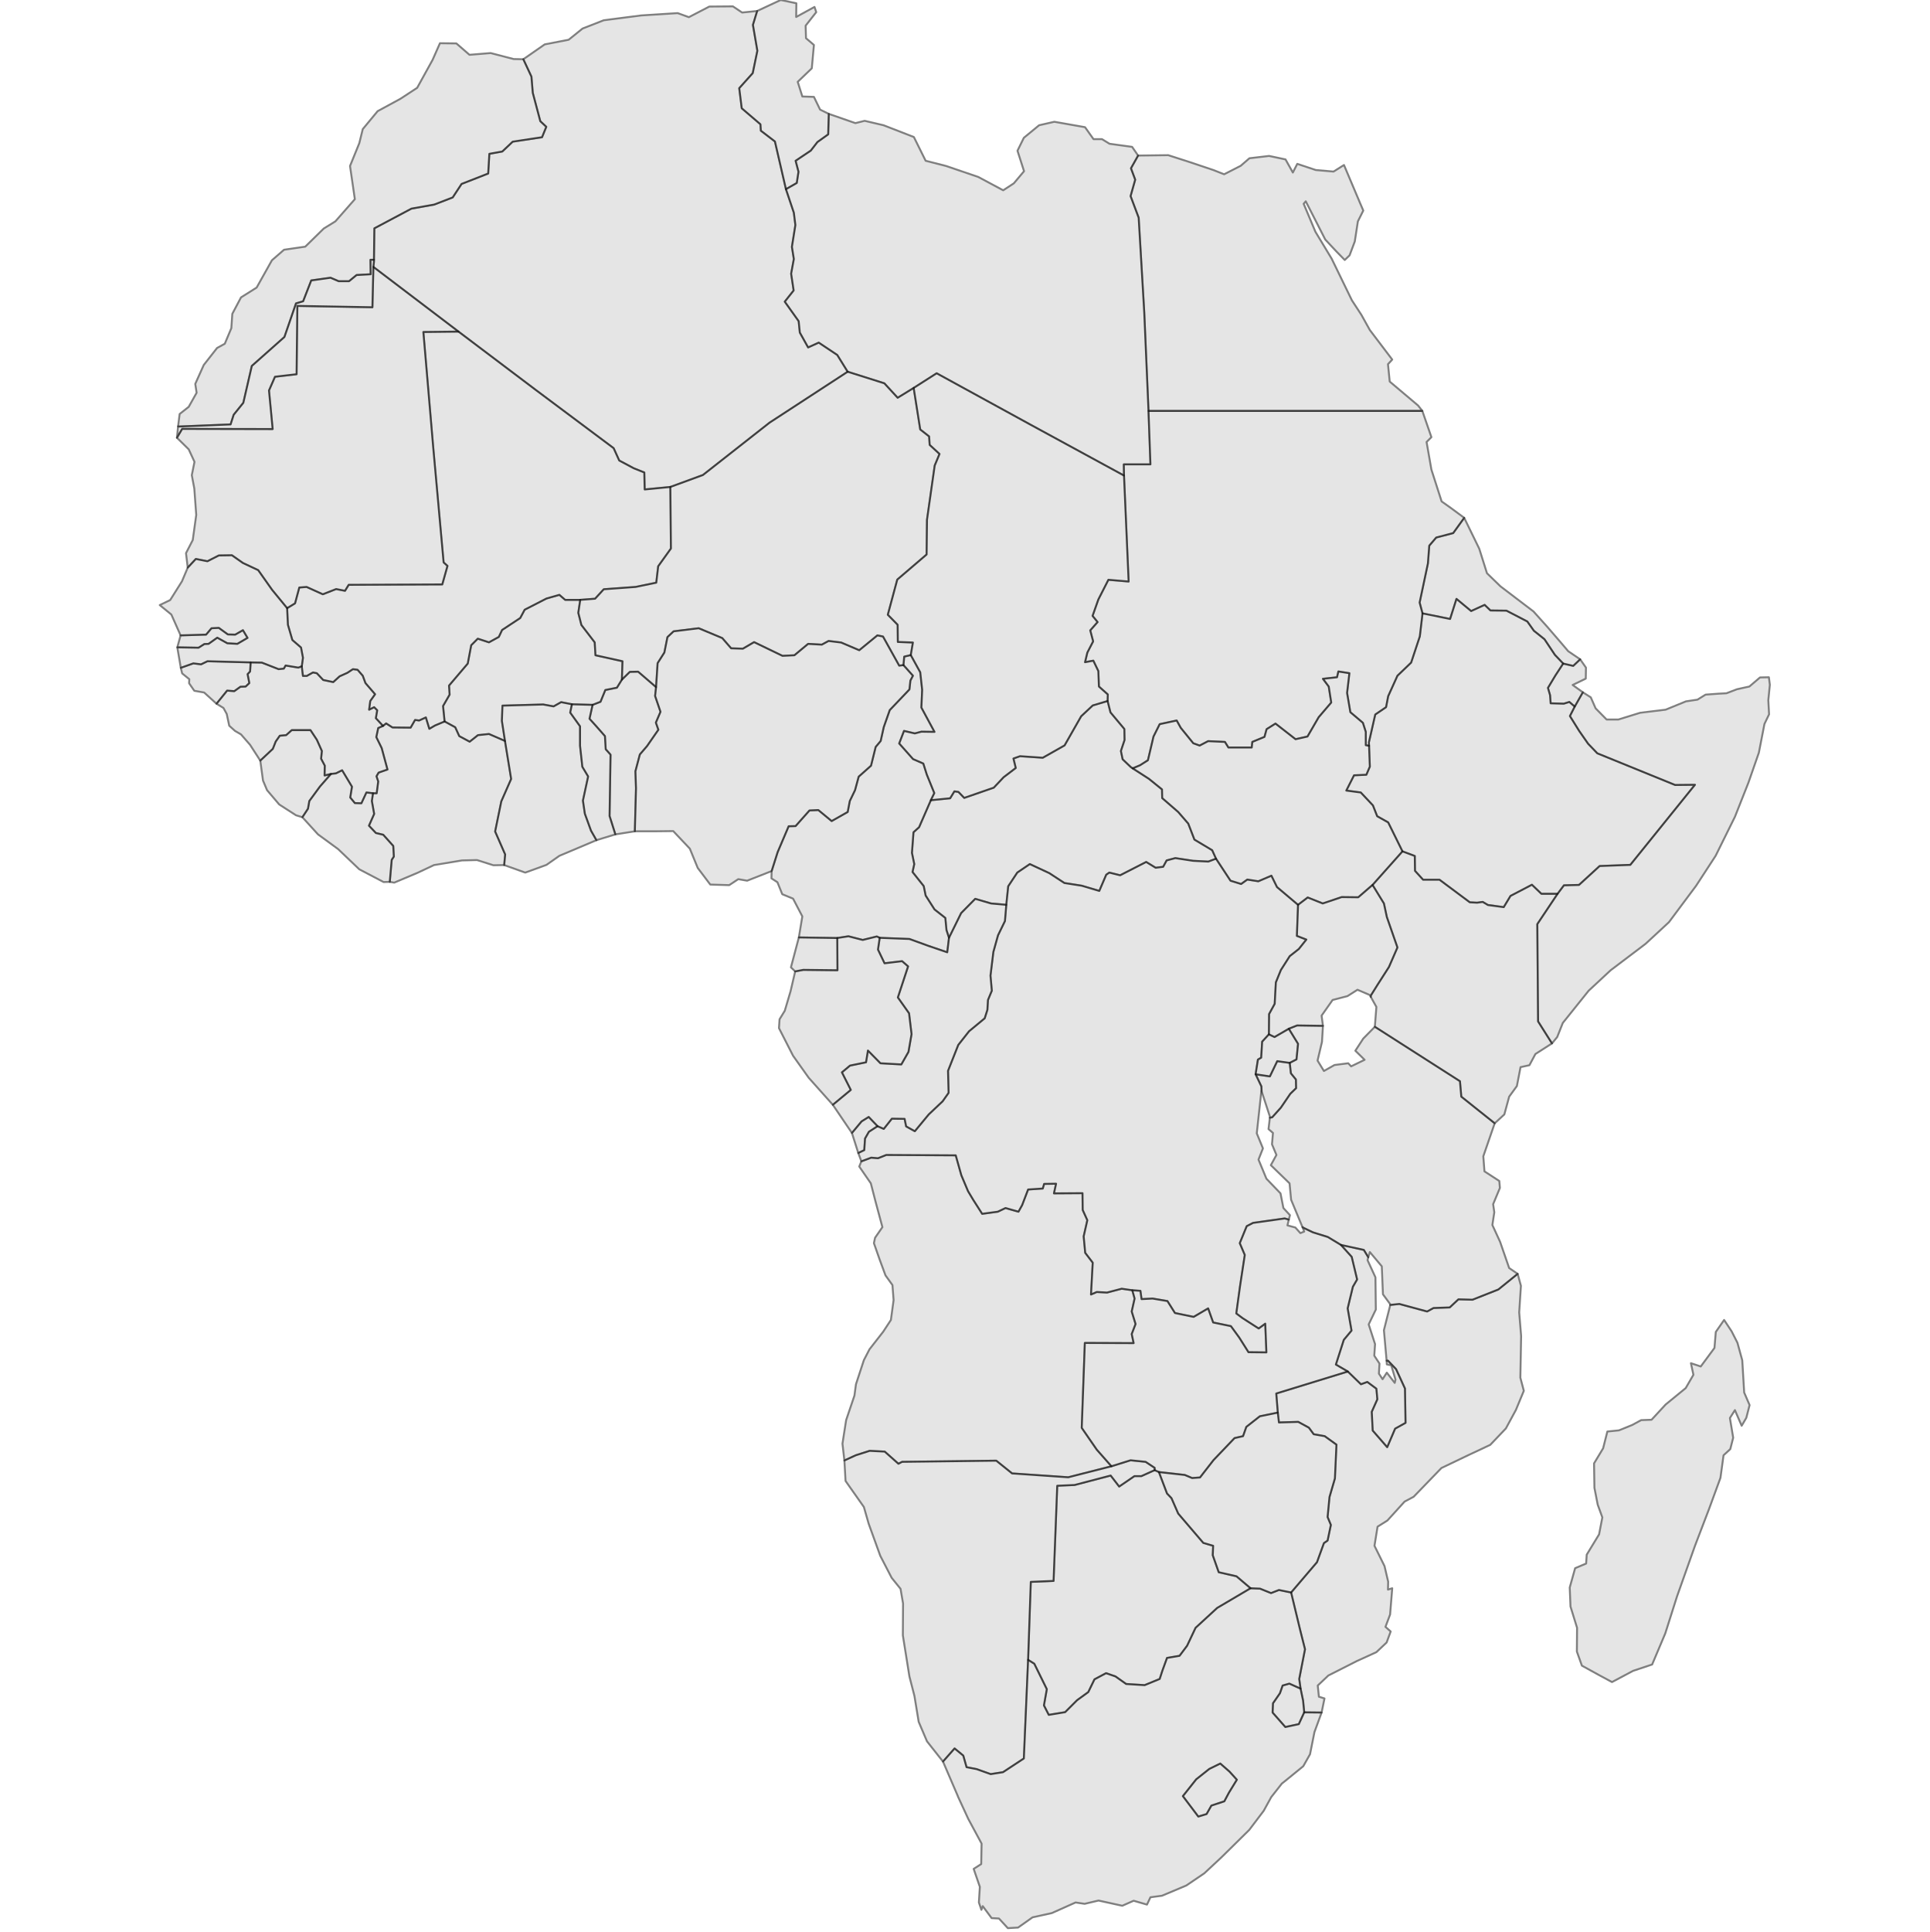
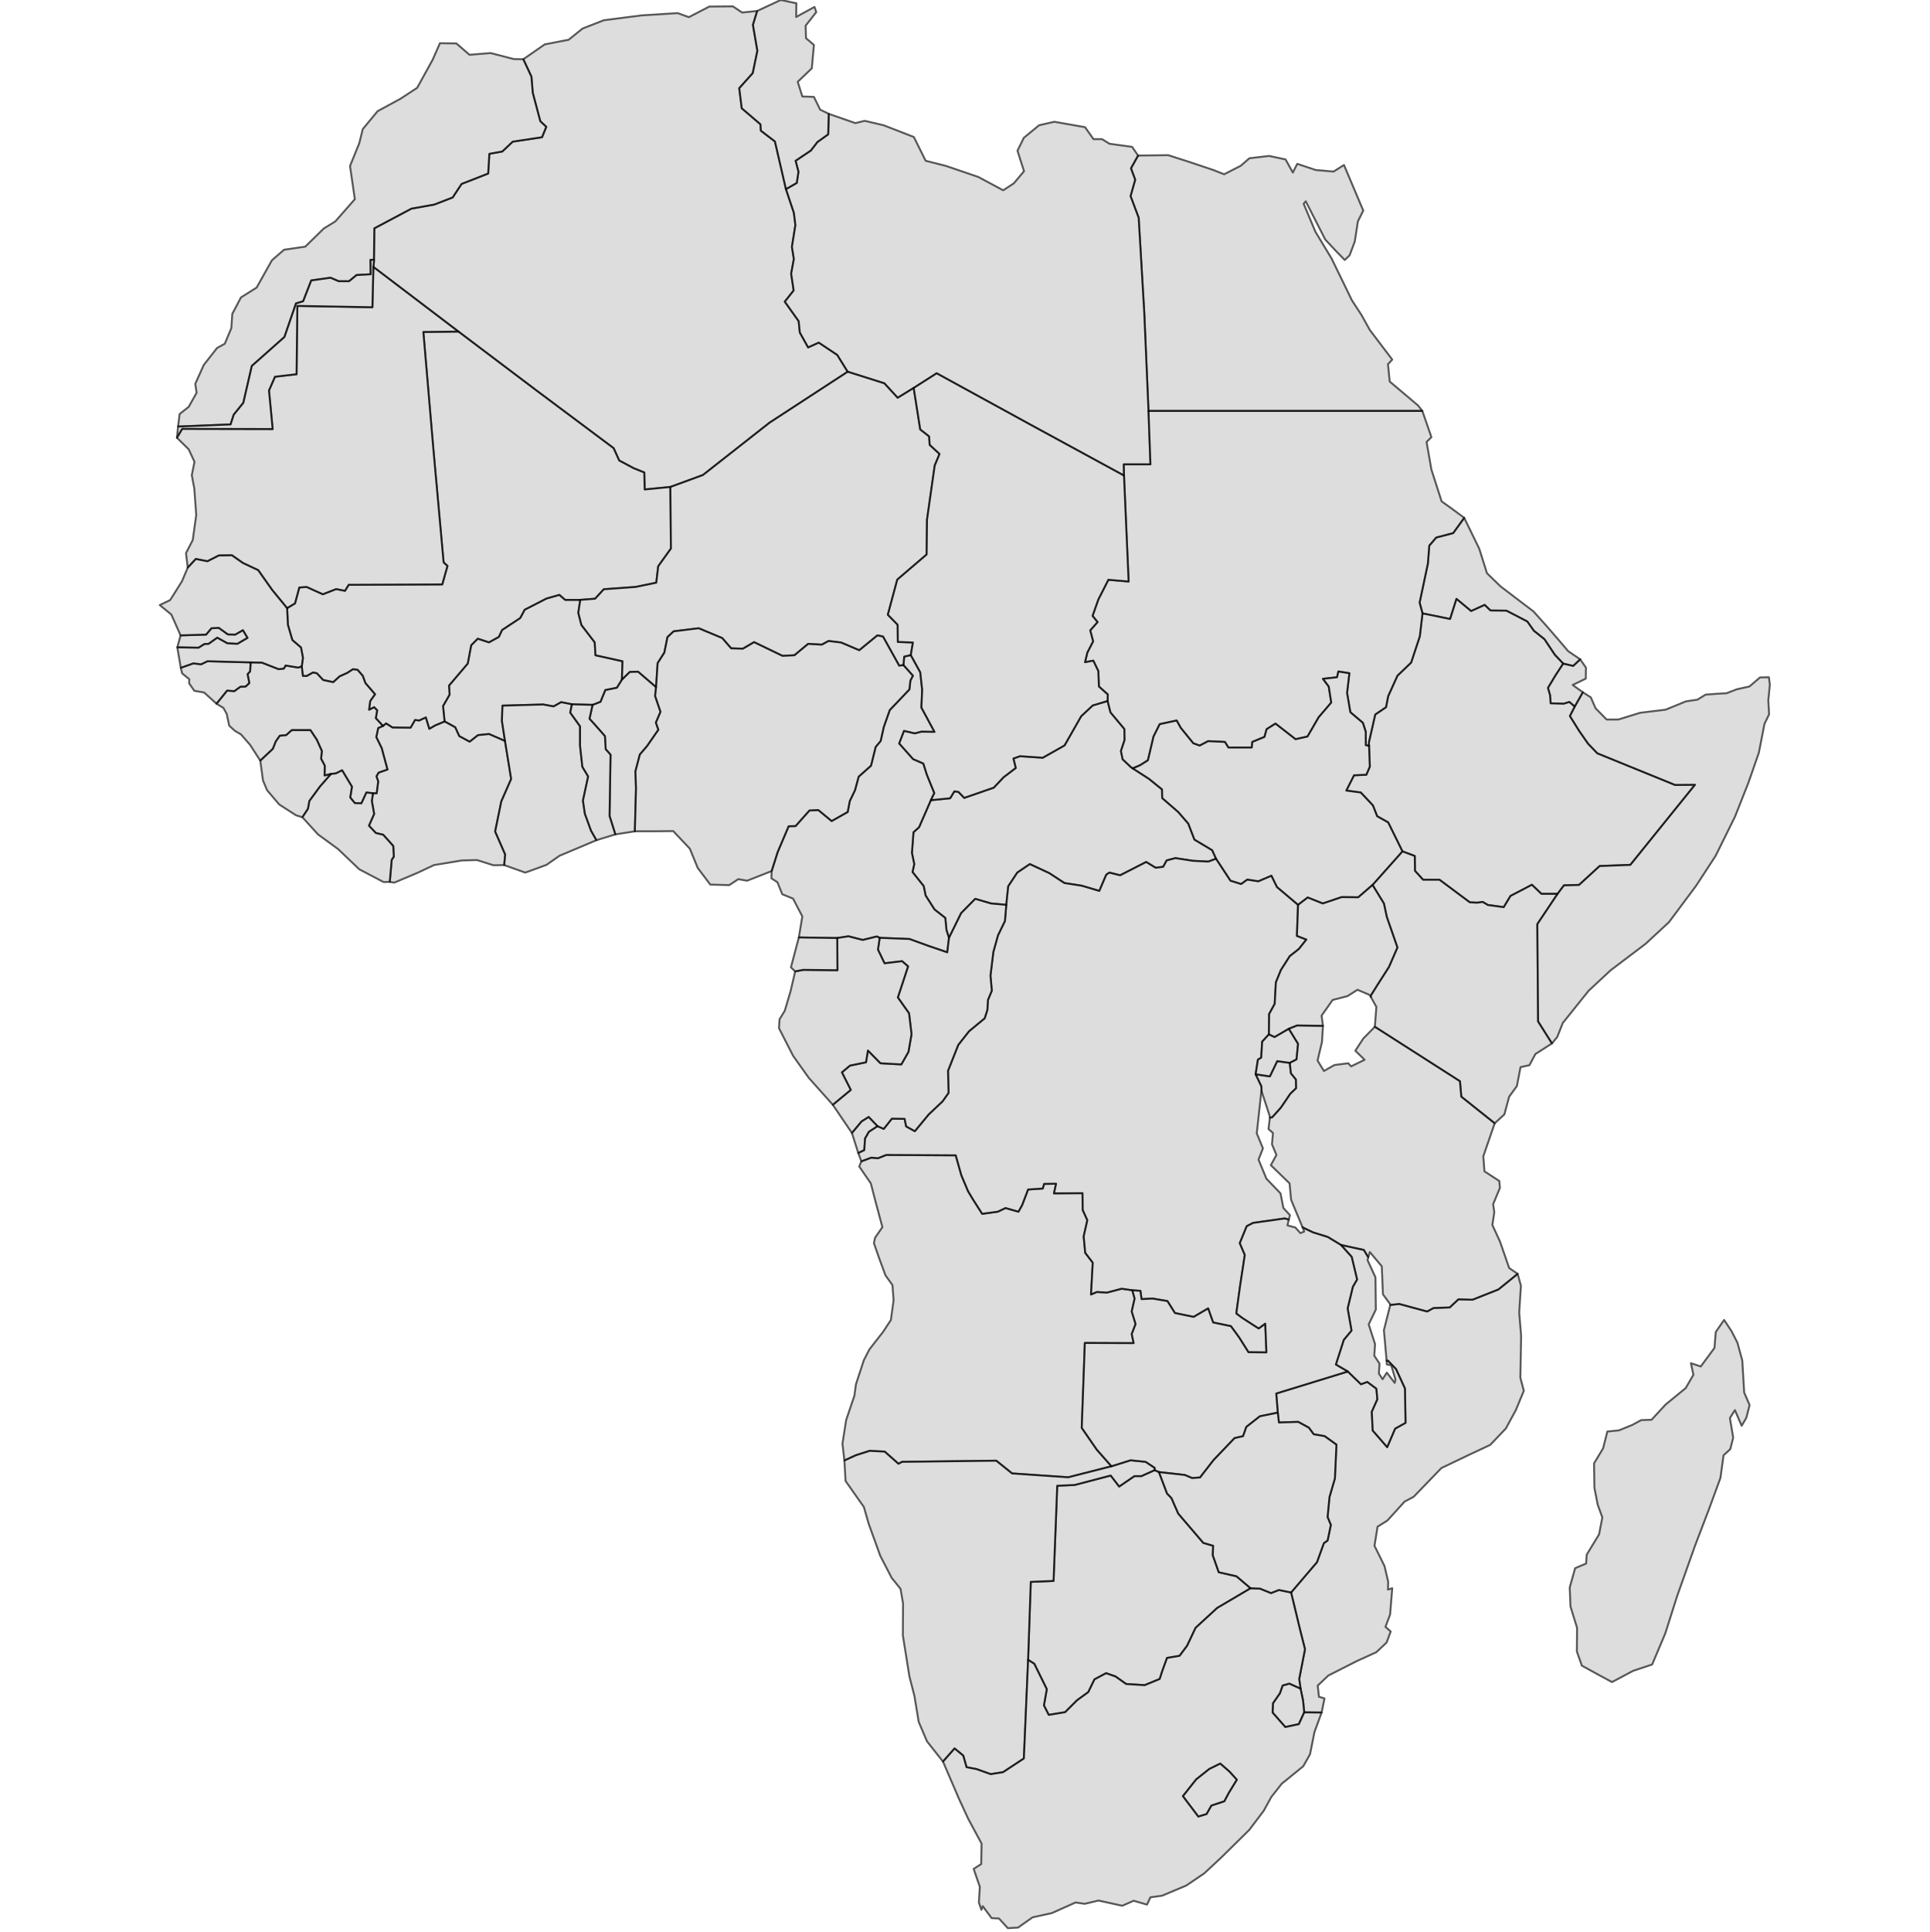
<svg xmlns="http://www.w3.org/2000/svg" enable_background="new 0 0 1000 1001" height="1001px" pretty_print="False" style="stroke-linejoin: round; stroke:#000; fill: none;" version="1.1" viewBox="0 0 1000 1001" width="1000px" id="africa-map-svg">
  <defs id="defs4">
    <style type="text/css" id="style6">
      path {
        fill-rule: evenodd;
        stroke: #000;
        fill: #ccc;
-         opacity: 0.5;
+         opacity: 0.66;
      }

      path:hover,
      path.active {
        opacity: 1;
      }

      .svg-text-country,
      .svg-text-value {
        font-family: sans-serif;
-         font-size: 30px;
-         stroke: none;
-         fill: #666;
+         font-size: 32px;
+         stroke: #333;
+         fill: #333;
      }

      .svg-text-value {
        font-weight: bold;
-         font-size: 26px;
+         font-size: 30px;
+         stroke: #000;
        fill: #000;
      }
    </style>
  </defs>
  <path id="AO" data-name="Angola" data-id="AO" d="m 495.3,598.6 -36,-0.2 -4.3,1.7 -3.5,-0.3 -5.1,1.9 -1.1,2.7 6,8.7 2.4,9.3 3.6,13.4 -3.8,5.5 -0.6,2.8 2.9,8.3 3.1,8.4 3.6,5 0.6,7.8 -1.4,10.3 -4,6.1 -7.1,9.1 -2.9,5.6 -4.1,12.5 -0.8,5.9 -4.3,12.7 -1.9,12.2 1,8.7 5.9,-2.7 7.2,-2.3 7.8,0.4 7.1,6.3 1.9,-1 48.8,-0.6 8.2,6.6 29.1,2 22.4,-5.7 -7.6,-8.6 -7.8,-11.3 1.6,-44 25.3,0.1 -1,-4.7 2,-5.2 -2,-6.5 1.5,-6.7 -1.2,-4.3 -5.5,-0.8 -7.6,2 -5.3,-0.3 -3,1.3 0.9,-16.5 -3.9,-5.1 -0.8,-8.5 1.9,-8.4 -2.4,-5.3 -0.1,-8.7 -14.8,0.1 1.1,-5 -6.2,0.1 -0.7,2.4 -7.6,0.5 -3.1,8.1 -1.9,3.4 -6.7,-1.9 -4,1.9 -8.1,1.1 -4.6,-7.2 -2.7,-4.5 -3.5,-8.3 -2.9,-10.3 z m -47.4,-2.7 0.4,-6 2,-3.5 4.5,-2.9 -4.6,-4.8 -3.7,2.3 -5,6 3.3,10.4 3.1,-1.5 z" style="" />
  <path id="BI" data-name="Burundi" data-id="BI" d="m 669,556.1 -0.6,-5.4 0,0 -6.5,-0.9 -3.8,7.9 -7.4,-1.1 3,6.3 0.1,2.4 4.3,13.2 0,0.6 1.2,-0.2 4.5,-5 4.9,-7.2 3,-2.9 -0.1,-4.5 -2.6,-3.2 z" style="" />
  <path id="BJ" data-name="Benin" data-id="BJ" d="m 340,356 -9.3,-8 -4.3,0.1 -4.1,4 -2.6,4.2 -6,1.2 -2.5,6.1 -4.1,1.6 -1.6,7.2 3.7,4.1 4.3,4.9 0.4,6.8 2.5,2.8 -0.5,31.8 3,9.5 10.1,-1.6 0.6,-22.3 -0.3,-8.8 2.3,-8.7 3.7,-4.3 5.9,-8.5 -1.3,-3.7 2.4,-5.6 -2.8,-8.2 0.5,-4.6 z" style="" />
  <path id="BF" data-name="Burkina Faso" data-id="BF" d="m 300.7,310.8 -7.8,0 -3,-2.6 -6.7,1.9 -11.3,5.8 -2.3,4.3 -9.4,6.2 -1.7,3.6 -5.1,2.8 -5.8,-1.9 -3.4,3.4 -1.8,9.5 -9.7,11.4 0.3,4.7 -3.4,5.9 0.8,8 5.5,3 2.1,4.6 5.4,2.9 4.3,-3.4 5.7,-0.6 8.3,3.6 -1.6,-10.4 0.3,-7.9 21.1,-0.6 5.4,1 3.9,-2.2 5.6,1.1 10.7,0.3 4.1,-1.6 2.5,-6.1 6,-1.2 2.6,-4.2 0.3,-9.5 -14,-3.1 -0.4,-6.7 -6.9,-9 -1.6,-6.3 1,-6.7 z" style="" />
  <path id="BW" data-name="Botswana" data-id="BW" d="m 600.6,762.7 -2.2,-1 -6.9,3.1 -3.6,0 -7.9,5.4 -4.4,-5.7 -18.7,4.9 -9,0.4 -1.9,49.3 -11.8,0.5 -1.4,40.4 3.2,2 6.5,13.2 -1.5,8.4 2.5,4.9 8.5,-1.4 6.2,-6.2 5.8,-4.2 3.2,-6.6 6,-3.2 4.9,1.7 5.5,3.9 9.6,0.6 7.8,-3.2 1.4,-4.3 2.4,-6.6 6.5,-1.1 3.9,-5.2 4.4,-9.3 11.2,-10.3 17.3,-10.2 -7.3,-6.2 -9.2,-2.1 -3.1,-8.8 0.2,-4.9 -5.1,-1.5 -13,-15.2 -3.5,-8 -2.3,-2.4 -4.2,-11.1 z" style="" />
  <path id="CF" data-name="Central African Rep." data-id="CF" d="m 587,398.1 -1,-0.7 -4.2,-4 -0.9,-4.3 1.9,-5.7 -0.1,-5.7 -7.2,-8.6 -1.5,-5.9 -7.7,2.3 -6,5.6 -8.6,15.1 -11.3,6.4 -11.8,-0.8 -3.4,1.2 1.2,4.9 -6.3,4.8 -5.1,5.4 -15.3,5.3 -3,-3.1 -2.1,-0.3 -2.2,3.6 -10,1 -6.1,14 -2.9,2.6 -0.8,10.7 1.2,5.8 -0.9,4.1 5.8,7.3 1,4.9 4.6,7.2 5.6,4.4 0.6,6.3 1.3,4 6.3,-12.8 7.3,-7.4 8.2,2.4 7.9,0.7 1,-9.6 4.7,-7.1 6.5,-4.4 10.1,4.7 7.8,5.1 9,1.4 9.1,2.7 3.6,-8.4 1.6,-1.1 5.6,1.4 13.5,-6.9 4.9,3 3.9,-0.5 1.8,-3.3 4.5,-1.2 9.2,1.4 7.9,0.4 4,-1.5 -2,-4.4 -9.2,-5.5 -3.2,-8.3 -5.2,-6 -8.3,-7.2 -0.1,-4.5 -6.8,-5.5 -8.4,-5.4 z" style="" />
  <path id="CI" data-name="Côte d'Ivoire" data-id="CI" d="m 230.4,373.8 -5,2.1 -2.9,1.7 -1.8,-5.9 -3.5,1.6 -2.1,-0.3 -2.3,4 -9.4,-0.1 -3.3,-2.1 -1.6,1.3 -2.5,1.1 -1,4.7 2.8,5.7 3,11.1 -4.6,1.6 -1.1,1.9 0.9,2.7 -0.8,6.1 -1.9,0 -0.6,4 1.2,6.7 -2.7,6.1 3.6,3.8 3.8,0.9 5.2,5.8 0.3,5.5 -1.1,1.7 -1,11.4 2.3,0.4 12.1,-5.1 8.5,-4 14.5,-2.4 7.8,-0.2 8.5,2.7 5.6,-0.1 0.5,-5.5 -5.2,-11.9 3.2,-15.6 5.1,-11.6 -3.2,-19.7 -8.3,-3.6 -5.7,0.6 -4.3,3.4 -5.4,-2.9 -2.1,-4.6 -5.5,-3 z" style="" />
  <path id="CM" data-name="Cameroon" data-id="CM" d="m 477.5,366.6 0.4,-9.2 -1,-9.1 -4.9,-8.9 -3.4,0.8 -0.4,4.4 4.9,5.5 -1.3,2.5 -0.5,4.6 -10.2,10.7 -3.1,8.8 -1.6,7.2 -2.6,3.1 -2.4,9.7 -6.4,5.7 -1.9,7 -2.7,5.6 -1.1,5.7 -8.3,4.7 -6.9,-5.7 -4.6,0.2 -7.2,8.1 -3.6,0.1 -5.7,13.4 -3.1,9.8 -0.1,3.8 3.1,2 2.5,6.2 5.6,2.3 4.8,9.2 -1.8,10.9 19.9,0.3 5.8,-0.9 7.4,1.9 7.3,-1.8 1.5,0.7 15.4,0.6 9.9,3.6 9.7,3.3 0.9,-7.5 -1.3,-4 -0.6,-6.3 -5.6,-4.4 -4.6,-7.2 -1,-4.9 -5.8,-7.3 0.9,-4.1 -1.2,-5.8 0.8,-10.7 2.9,-2.6 6.1,-14 1.8,-3.7 -3.9,-9.6 -1.8,-5.7 -5.3,-2.3 -7.2,-8.1 2.5,-6.5 5.6,1.3 3.4,-0.9 6.8,0.1 -6.8,-12.6 z" style="" />
  <path id="CD" data-name="Dem. Rep. Congo" data-id="CD" d="m 618.3,446 -9.2,-1.4 -4.5,1.2 -1.8,3.3 -3.9,0.5 -4.9,-3 -13.5,6.9 -5.6,-1.4 -1.6,1.1 -3.6,8.4 -9.1,-2.7 -9,-1.4 -7.8,-5.1 -10.1,-4.7 -6.5,4.4 -4.7,7.1 -1,9.6 -0.7,8.4 -3.6,7.4 -2.4,8.6 -1.5,12.3 0.7,7.8 -2,4.8 -0.3,5.1 -1.4,4.4 -8.1,6.7 -5.6,7.1 -5.3,13.4 0.3,11.4 -3.1,4.4 -7.2,6.8 -7.2,8.7 -4.5,-2.5 -0.8,-3.9 -6.6,-0.1 -4.2,5.3 -3.2,-1.4 -4.5,2.9 -2,3.5 -0.4,6 -3.1,1.5 1.6,4.3 5.1,-1.9 3.5,0.3 4.3,-1.7 36,0.2 2.9,10.3 3.5,8.3 2.7,4.5 4.6,7.2 8.1,-1.1 4,-1.9 6.7,1.9 1.9,-3.4 3.1,-8.1 7.6,-0.5 0.7,-2.4 6.2,-0.1 -1.1,5 14.8,-0.1 0.1,8.7 2.4,5.3 -1.9,8.4 0.8,8.5 3.9,5.1 -0.9,16.5 3,-1.3 5.3,0.3 7.6,-2 5.5,0.8 4.2,0.3 0.6,4.3 5.7,-0.3 7.7,1.3 3.9,6.2 9.7,2 7.5,-4.4 2.6,7.3 9.2,1.9 4.3,5.9 4.8,7.6 9.3,0.1 -0.6,-14.9 -3.4,2.5 -8.4,-5.4 -3.2,-2.4 1.9,-13.9 2.5,-16.4 -2.6,-6.1 3.6,-8.8 3.3,-1.7 16.4,-2.3 2.1,0.6 0.6,-2.3 -3.4,-3.7 -1.5,-7.6 -7.3,-7.6 -4.1,-9.9 2.3,-5.8 -3.2,-7.8 2.4,-22.1 0.1,0.2 -0.1,-2.4 -3,-6.3 1.2,-7.6 1.7,-1 0.5,-8.3 3.5,-3.8 0.1,-10.5 2.9,-5.3 0.6,-11.1 2.6,-6.4 4.6,-7.2 4.7,-3.7 3.9,-4.9 -4.9,-1.9 0.6,-16.1 0,0 -10.9,-9.2 -2.9,-5.9 -6.8,2.9 -5.7,-0.9 -3.2,2.3 -5.5,-1.7 -7.5,-11.4 -4,1.5 -7.9,-0.4 z" style="" />
  <path id="CG" data-name="Congo" data-id="CG" d="m 521.5,468.8 -7.9,-0.7 -8.2,-2.4 -7.3,7.4 -6.3,12.8 -0.9,7.5 -9.7,-3.3 -9.9,-3.6 -15.4,-0.6 -0.9,6.1 3.4,7.1 9.1,-1.1 3.1,2.7 -5.3,16.1 5.8,8.2 1.3,10.8 -1.6,9.2 -3.7,6.5 -10.8,-0.6 -6.5,-6.6 -1,6.1 -8.3,1.7 -4.2,3.5 4.6,9.1 -9.3,7.7 9.9,14.6 5,-6 3.7,-2.3 4.6,4.8 3.2,1.4 4.2,-5.3 6.6,0.1 0.8,3.9 4.5,2.5 7.2,-8.7 7.2,-6.8 3.1,-4.4 -0.3,-11.4 5.3,-13.4 5.6,-7.1 8.1,-6.7 1.4,-4.4 0.3,-5.1 2,-4.8 -0.7,-7.8 1.5,-12.3 2.4,-8.6 3.6,-7.4 0.7,-8.4 z" style="" />
  <path id="DJ" data-name="Djibouti" data-id="DJ" d="m 820.3,358.7 -5.3,-3.8 6.8,-3.3 0.1,-5.7 -3,-4.3 -3.6,3.4 -5.2,-1.2 -4,6.1 -3.9,6.5 1.1,3.8 0.3,4.2 6.8,0.2 2.9,-0.9 2.8,2.4 4.2,-7.4 z" style="" />
  <path id="DZ" data-name="Algeria" data-id="DZ" d="M 392.4,5.7 384.6,6.5 379.8,3.3 367.6,3.4 357,8.9 351.2,6.8 332.3,8 l -19.4,2.5 -11,4.3 -7.2,5.8 -12.4,2.4 -11.1,7.7 4.2,9 0.7,8.4 3.9,14.7 3.1,2.9 -2.2,5.4 -15.2,2.3 -5.4,5.1 -6.7,1.2 -0.6,10.2 -13.8,5.4 -4.6,7 -9.6,3.7 -11.8,2.1 -19.2,10.2 -0.2,16.3 0,1 -0.3,2.7 44.1,33.5 40,30.2 40.4,30.2 2.9,6.4 7.5,4 5.5,2.2 0.2,8.8 13.3,-1.3 16.9,-6.2 34.5,-27.1 40.5,-26.4 -5.4,-8.7 -9.6,-6.4 -5.5,2.5 -4.3,-7.7 -0.6,-5.9 -7.2,-10.1 4.6,-5.8 -1.3,-8.7 1.4,-7.6 -1,-6.3 1.8,-11.3 -0.8,-6.4 -4.1,-12.2 -5.7,-24.7 -7.3,-5.6 -0.2,-3.3 -9.7,-8.3 -1.3,-10.4 7,-7.8 2.4,-11.6 -2.3,-13.4 2.2,-7.2 z" style="" />
  <path id="EG" data-name="Egypt" data-id="EG" d="m 628.8,88.1 -11.9,-4 -11.5,-3.7 -15.6,0.2 -3.7,6.6 2.2,5.9 -2.4,8.5 4.2,11.2 2.9,49.2 2.2,50.9 48.1,0 46.4,0 47.4,0 -2.2,-2.8 -14.7,-12.4 -0.9,-9 2.2,-2.4 -11.6,-15.3 -4.4,-7.9 -4.9,-7.5 -10.5,-21.6 -8.4,-13.9 -6.1,-14.5 1.1,-1.3 10.1,19.8 5.8,6.2 4.3,4.4 2.5,-2.4 2.7,-7.2 1.6,-10.4 2.8,-5.6 -1.5,-3.5 -8.5,-20.1 0,0 -5.4,3.4 -9.2,-0.8 -9.6,-3.2 -2.3,4.5 -3.8,-6.8 -8.5,-1.8 -10.2,1.2 -4.5,3.9 -8.6,4.4 -5.6,-2.2 z" style="" />
  <path id="ER" data-name="Eritrea" data-id="ER" d="m 777.6,303.8 -7,-6.8 -4,-12.7 -7.8,-16 -5.7,7.9 -8.8,2.3 -3.6,4.2 -0.7,9.2 -4.3,20.3 1.5,5.6 14.3,2.9 3.3,-10.4 7.6,6.3 7,-3.2 3,2.9 8.3,0.1 10.8,5.6 3.4,4.8 5.5,4.4 5.4,8.1 4.3,4.5 5.2,1.2 3.6,-3.4 -6.2,-4.2 -4,-4.7 -6.9,-8 -7.1,-7.9 -17.1,-13 z" style="" />
  <path id="ET" data-name="Ethiopia" data-id="ET" d="m 754.8,310.3 -3.3,10.4 -14.3,-2.9 -1.4,11.9 -4.5,13.6 -7.1,6.8 -4.8,10.6 -1.1,5.7 -5.6,3.8 -3.3,14.5 0.1,1.7 0.4,10.8 -1.8,4.2 -6.4,0.3 -4,7.9 7.5,1 6.3,6.7 2.2,5.6 5.7,3.2 7.4,15 6.4,2.4 0.1,7.7 4.2,4.6 8.5,0 15.7,11.7 3.8,0.2 2.9,-0.4 2.7,1.6 8.2,1.1 3.5,-5.8 11.1,-5.8 4.9,4.7 8.4,0 3.3,-4.4 7.8,-0.2 10.7,-9.8 15.9,-0.6 33.5,-41.5 -10.3,0.1 -40.3,-16.4 -4.8,-5 -4.6,-6.6 -4.8,-7.7 2.5,-4.9 -2.8,-2.4 -2.9,0.9 -6.8,-0.2 -0.3,-4.2 -1.1,-3.8 3.9,-6.5 4,-6.1 -4.3,-4.5 -5.4,-8.1 -5.5,-4.4 -3.4,-4.8 -10.8,-5.6 -8.3,-0.1 -3,-2.9 -7,3.2 -7.6,-6.3 z" style="" />
  <path id="GA" data-name="Gabon" data-id="GA" d="m 455.9,485.9 -1.5,-0.7 -7.3,1.8 -7.4,-1.9 -5.8,0.9 0.1,16.7 -17.7,-0.2 -4.2,0.8 -2.4,10.3 -3,10.1 -2.7,4.4 -0.3,4.6 7.3,14.3 8.1,11.4 12.5,14 9.3,-7.7 -4.6,-9.1 4.2,-3.5 8.3,-1.7 1,-6.1 6.5,6.6 10.8,0.6 3.7,-6.5 1.6,-9.2 -1.3,-10.8 -5.8,-8.2 5.3,-16.1 -3.1,-2.7 -9.1,1.1 -3.4,-7.1 0.9,-6.1 z" style="" />
  <path id="GH" data-name="Ghana" data-id="GH" d="m 296.4,364.9 -5.6,-1.1 -3.9,2.2 -5.4,-1 -21.1,0.6 -0.3,7.9 1.6,10.4 3.2,19.7 -5.1,11.6 -3.2,15.6 5.2,11.9 -0.5,5.5 10.9,3.9 11,-4 6.7,-4.7 19.2,-8.1 -2.8,-4.9 -3.2,-8.8 -1,-6.8 2.7,-12.5 -3,-5 -1.2,-10.9 0,-10.1 -5.1,-7.1 0.9,-4.3 z" style="" />
  <path id="GN" data-name="Guinea" data-id="GN" d="m 156.4,345.2 -1.8,0.7 -6.6,-1.1 -0.9,1.6 -2.7,0.3 -8.7,-3.4 -5.8,-0.1 -0.3,4.7 -1.3,1.4 0.9,4.6 -1.9,1.8 -2.7,0.1 -3.2,2.3 -3.7,-0.3 -5.5,6.8 3.6,2.2 1.7,3.1 1.3,6.1 3,2.7 3.1,1.8 4.7,5.4 5.3,8.2 6.5,-6.1 1.5,-3.8 2.1,-3 3.3,-0.3 2.9,-2.6 9.7,0 3.3,5 2.6,5.8 -0.4,4 1.9,3.6 -0.1,5.1 3.3,-0.8 2.6,-0.3 3.2,-1.6 5.1,8.5 -0.9,5.6 2.4,2.9 3.4,0.1 2.6,-5.6 3.4,0.4 1.9,0 0.8,-6.1 -0.9,-2.7 1.1,-1.9 4.6,-1.6 -3,-11.1 -2.8,-5.7 1,-4.7 2.5,-1.1 -3.7,-4 0.7,-4.1 -1.6,-1.6 -2.6,1.3 0.6,-4.5 2.5,-3.5 -5,-5.8 -1.4,-3.8 -2.7,-3.1 -2.4,-0.3 -2.9,1.9 -4,1.8 -3.3,3 -5.2,-1.1 -3.3,-3.5 -2,-0.4 -3.2,1.8 -2,0 -0.6,-5 z" style="" />
  <path id="GM" data-name="Gambia" data-id="GM" d="m 91.9,335.4 11,0.2 3,-1.9 2.2,-0.1 4.5,-3.2 5.2,2.9 5.2,0.3 5.3,-3.1 -2.4,-4 -4,2.3 -3.8,-0.1 -4.7,-3.4 -3.8,0.2 -2.8,3.3 -13.2,0.4 -1.7,6.2 z" style="" />
  <path id="GW" data-name="Guinea-Bissau" data-id="GW" d="m 129.9,343.2 -22.4,-0.6 -3.3,1.6 -4,-0.5 -6.5,2.3 0.7,2.9 3.7,3 -0.1,2.1 2.7,3.9 5.1,0.9 6.4,5.8 5.5,-6.8 3.7,0.3 3.2,-2.3 2.7,-0.1 1.9,-1.8 -0.9,-4.6 1.3,-1.4 0.3,-4.7 z" style="" />
  <path id="GQ" data-name="Eq. Guinea" data-id="GQ" d="m 433.9,486 -19.9,-0.3 -4.1,15.5 2.2,2.1 4.2,-0.8 17.7,0.2 -0.1,-16.7 z" style="" />
  <path id="KE" data-name="Kenya" data-id="KE" d="m 807.2,463.1 -8.4,0 -4.9,-4.7 -11.1,5.8 -3.5,5.8 -8.2,-1.1 -2.7,-1.6 -2.9,0.4 -3.8,-0.2 -15.7,-11.7 -8.5,0 -4.2,-4.6 -0.1,-7.7 -6.4,-2.4 -8.1,9.1 -7.4,8.3 5.9,9.6 1.5,7 5.5,15.8 -4.4,10.1 -5.9,9.2 -3.5,5.6 0,0.7 2.9,5.2 -0.8,10.3 44.1,28.2 0.7,8 17.3,13.8 5,-4.6 2.5,-9.2 4,-5.5 1.9,-9.8 4.6,-1 3.1,-5.8 8.6,-5.5 -7.2,-11.4 -0.4,-50.4 10.5,-15.7 z" style="" />
  <path id="LR" data-name="Liberia" data-id="LR" d="m 193.3,411 -3.4,-0.4 -2.6,5.6 -3.4,-0.1 -2.4,-2.9 0.9,-5.6 -5.1,-8.5 -3.2,1.6 -2.6,0.3 -5.7,6.5 -5.5,7.5 -0.7,4 -2.9,4.4 8.1,8.9 10.4,7.6 11,10.5 12.6,6.6 3.2,-0.1 1,-11.4 1.1,-1.7 -0.3,-5.5 -5.2,-5.8 -3.8,-0.9 -3.6,-3.8 2.7,-6.1 -1.2,-6.7 0.6,-4 z" style="" />
  <path id="LY" data-name="Libya" data-id="LY" d="m 589.8,80.6 -3.1,-4.5 -11.7,-1.6 -3.9,-2.4 -4.4,0 -4.4,-6.2 -15.9,-2.8 -7.9,1.8 -7.9,6.5 -3.3,6.7 3.4,10.6 -5.3,6.3 -5.5,3.6 L 507,91.7 490.3,86 479.7,83.3 473.6,71 l -15.7,-6.1 -9.8,-2.3 -4.8,1.2 -13.8,-4.8 -0.3,10.6 -5.6,4 -3.4,4.4 -7.9,5.3 1.5,5.7 -0.9,5.8 -5.6,3.2 4.1,12.2 0.8,6.4 -1.8,11.3 1,6.3 -1.4,7.6 1.3,8.7 -4.6,5.8 7.2,10.1 0.6,5.9 4.3,7.7 5.5,-2.5 9.6,6.4 5.4,8.7 19,6 6.9,7.5 8.3,-5.1 11.9,-7.6 48.4,26.5 48.7,26.5 -0.1,-5.8 13.8,0 -1,-27.7 -2.2,-50.9 -2.9,-49.2 -4.2,-11.2 2.4,-8.5 -2.2,-5.9 3.7,-6.6 z" style="" />
  <path id="LS" data-name="Lesotho" data-id="LS" d="m 625.3,939.9 2.5,-4.4 6.7,-2.2 2.4,-4.5 4.1,-6.7 -3.8,-4.2 -4.8,-4.2 -5.7,2.8 -6.8,5.4 -6.9,8.7 8,10.6 4.3,-1.3 z" style="" />
  <path id="MA" data-name="Morocco" data-id="MA" d="m 271.2,30.7 -5,-0.1 -11.9,-3.1 -11,0.9 -6.8,-5.9 -8.5,-0.1 -3.8,8.6 -8,14.5 -8.7,5.7 -11.8,6.4 -7.7,9.3 -1.8,7.3 -4.8,11.8 2.5,17.2 -10.1,11.5 -6,3.7 -9.6,9.4 -11,1.6 -6.1,5.3 -0.2,0.2 -7.9,14.1 -8.1,5.1 -4.5,8.5 -0.5,7.4 -3.4,8.1 -4,2.2 -6.9,8.8 -4.4,9.8 0.7,4.6 -4.1,7.3 -4.7,3.7 -0.8,6.4 0.2,0.1 27,-1.1 1.6,-5 5,-6.2 4.4,-19.1 16.9,-15 6,-17.4 3.7,-1.1 4.2,-10.8 10,-1.4 4.2,1.8 5.4,0 3.9,-3.2 7.3,-0.4 -0.1,-7.5 0,0 1.8,0 0.2,-16.3 19.2,-10.2 11.8,-2.1 9.6,-3.7 4.6,-7 13.8,-5.4 0.6,-10.2 6.7,-1.2 5.4,-5.1 15.2,-2.3 2.2,-5.4 -3.1,-2.9 -3.9,-14.7 -0.7,-8.4 -4.2,-9 z" style="" />
  <path id="MG" data-name="Madagascar" data-id="MG" d="m 902.9,704.8 -2.5,-9.1 -3,-5.9 -3.9,-5.9 -4.3,6.2 -0.7,8.3 -7.1,9.6 -5.1,-1.7 1.3,6 -4,6.9 -10.4,8.5 -7.3,7.9 -5.4,0.2 -4.6,2.5 -6.9,2.8 -6,0.6 -2.2,8.7 -4.7,7.8 0.2,12.7 1.7,8.7 2.4,6.6 -1.7,8.8 -6.4,10.5 -0.3,4.6 -5.7,2.4 -2.8,10 0.4,9.9 3.4,11 -0.1,12.3 2.6,7.3 9.1,5 6.5,3.5 10.9,-5.8 9.9,-3.3 6.8,-16.1 6.1,-19.2 9.3,-26.2 7.3,-19.1 5.9,-16.1 1.6,-11.7 3.5,-3.2 1.5,-5.9 -1.7,-10.2 2.6,-4.1 3.5,8.1 2.4,-4.1 1.7,-6.6 -2.8,-6.5 -1,-16.7 z" style="" />
  <path id="ML" data-name="Mali" data-id="ML" d="m 347.4,252.3 -13.3,1.3 -0.2,-8.8 -5.5,-2.2 -7.5,-4 -2.9,-6.4 -40.4,-30.2 -40,-30.2 -18.2,0.2 5.1,59.7 5.4,59.7 2,1.8 -2.7,9.6 -48.5,0.2 -1.9,3.1 -4.6,-0.9 -6.9,2.7 -8.4,-3.8 -3.8,0.3 -2.2,8.2 -4.1,2.5 0.4,8.6 2.3,7.9 4.5,3.9 1,5.3 -0.6,4.4 0.6,5 2,0 3.2,-1.8 2,0.4 3.3,3.5 5.2,1.1 3.3,-3 4,-1.8 2.9,-1.9 2.4,0.3 2.7,3.1 1.4,3.8 5,5.8 -2.5,3.5 -0.6,4.5 2.6,-1.3 1.6,1.6 -0.7,4.1 3.7,4 1.6,-1.3 3.3,2.1 9.4,0.1 2.3,-4 2.1,0.3 3.5,-1.6 1.8,5.9 2.9,-1.7 5,-2.1 -0.8,-8 3.4,-5.9 -0.3,-4.7 9.7,-11.4 1.8,-9.5 3.4,-3.4 5.8,1.9 5.1,-2.8 1.7,-3.6 9.4,-6.2 2.3,-4.3 11.3,-5.8 6.7,-1.9 3,2.6 7.8,0 7.7,-0.6 4.5,-4.9 16.5,-1.2 10.7,-2.2 1,-8.5 6.6,-9.2 -0.3,-31.9 z" style="" />
  <path id="MZ" data-name="Mozambique" data-id="MZ" d="m 788.2,666.2 -1.7,-6.2 0,0 0,0 -10,8.1 -13.4,5.3 -7.3,-0.2 -4.5,4.2 -8.4,0.3 -3.3,1.8 -14.4,-3.9 -4.7,0.5 -3.3,13.1 1.4,15.8 0.7,0 4.2,4.4 4.6,10 0.3,17.8 -5.4,3 -4.1,9.6 -7.5,-8.6 -0.5,-9.7 2.9,-6.5 -0.5,-5.5 -4.7,-3.5 -3.3,1.2 -6.8,-6.6 -37.1,11.4 0.8,9.9 0.6,5.1 10,-0.3 5.5,3 2.5,3.4 5.7,1 6.1,4.4 -0.8,17.5 -2.8,9.6 -1,10.4 1.7,4.1 -1.7,8.1 -1.9,1.3 -3.6,9.9 -13.4,15.7 4.7,19.5 2.5,9.9 -3,15.4 0.7,5 1.3,6.2 0.6,6.1 9,0.1 1.5,-7.3 -2.9,-0.9 -0.6,-5.8 5.5,-5.2 14.8,-7.5 10.1,-4.6 5.3,-5 2.1,-5.7 -2.7,-2.4 2.4,-6.4 1.1,-13.6 -2.2,0.7 0.1,-4.1 -1.9,-8.1 -5.2,-10.5 1.6,-9.9 5.1,-3.2 8.9,-9.8 4.7,-2.5 14.4,-14.9 14,-6.7 11.3,-5.3 8.1,-8.5 5.2,-9.6 4.1,-9.9 -1.8,-6.8 0.4,-21.6 -1,-12.2 0.9,-13.8 z" style="" />
  <path id="MR" data-name="Mauritania" data-id="MR" d="m 237.6,171.8 -44.1,-33.5 -0.5,20.9 -38.9,-0.7 -0.4,35.4 -11.2,1.3 -3.1,7.1 1.9,20 -46.9,-0.1 -2.7,4.6 6.1,6 3,6.5 -1.4,6.9 1.3,6.9 1,13.7 -1.8,13 -3.5,6.8 0.9,7.5 4.2,-4.5 6,1.2 5.9,-3 6.8,-0.1 5.7,4 7.9,3.7 7.2,10.2 7.8,9.5 4.1,-2.5 2.2,-8.2 3.8,-0.3 8.4,3.8 6.9,-2.7 4.6,0.9 1.9,-3.1 48.5,-0.2 2.7,-9.6 -2,-1.8 -5.4,-59.7 -5.1,-59.7 18.2,-0.2 z" style="" />
  <path id="MW" data-name="Malawi" data-id="MW" d="m 714.6,711.7 0.3,-5.2 -2.7,-4.1 0.4,-6 -3.3,-10.2 3.7,-7.7 -0.2,-16.7 -4.1,-8.9 0.4,-1.5 0,0 -2.3,-3.8 -11.9,-2.6 5.6,6.2 2.8,11.7 -2.2,3.8 -2.7,11.2 2,11.5 -4,4.8 -4.1,12.8 6.2,3.6 6.8,6.6 3.3,-1.2 4.7,3.5 0.5,5.5 -2.9,6.5 0.5,9.7 7.5,8.6 4.1,-9.6 5.4,-3 -0.3,-17.8 -4.6,-10 -4.2,-4.4 -0.7,0 0.1,1.9 2.3,0.5 2.2,7.4 -0.4,1.7 -4.1,-5.3 -2.2,3.4 -1.9,-2.9 z" style="" />
  <path id="NA" data-name="Namibia" data-id="NA" d="m 576,759.7 -22.4,5.7 -29.1,-2 -8.2,-6.6 -48.8,0.6 -1.9,1 -7.1,-6.3 -7.8,-0.4 -7.2,2.3 -5.9,2.7 0.6,10.6 9.5,13.5 2.5,8.7 6,16.6 5.9,11.4 4.6,5.7 1.3,7.6 -0.1,16.5 3.4,21.3 2.6,10.1 2.2,13.4 4.3,10.1 8.3,10.5 6,-6.8 4.5,3.7 1.7,6 5.2,1 7.3,2.6 6.4,-1 10.8,-7.1 2.2,-51.1 1.4,-40.4 11.8,-0.5 1.9,-49.3 9,-0.4 18.7,-4.9 4.4,5.7 7.9,-5.4 3.6,0 6.9,-3.1 0,-1.2 -4.7,-3.1 -7.8,-0.8 -9.9,3.1 z" style="" />
  <path id="NE" data-name="Niger" data-id="NE" d="m 458.3,198.6 -19,-6 -40.5,26.4 -34.5,27.1 -16.9,6.2 0.3,31.9 -6.6,9.2 -1,8.5 -10.7,2.2 -16.5,1.2 -4.5,4.9 -7.7,0.6 -1,6.7 1.6,6.3 6.9,9 0.4,6.7 14,3.1 -0.3,9.5 4.1,-4 4.3,-0.1 9.3,8 0.8,-12.4 3.5,-5.5 1.6,-8 3.2,-3 13,-1.6 12.2,5.1 4.6,5.3 6.1,0.2 5.8,-3.4 14.7,7.1 6.2,-0.3 7.1,-5.9 7.1,0.4 3.5,-1.9 6.5,0.8 9.4,4 9.4,-7.7 2.9,0.6 8.4,15.1 2.2,-0.3 0.4,-4.4 3.4,-0.8 1.1,-6.5 -7.8,-0.3 -0.1,-8.9 -5.1,-5.2 4.9,-18.2 15.2,-13 0.2,-18 4,-28.1 2.5,-6 -5.1,-4.7 -0.3,-4.4 -4.6,-3.6 -3.4,-21.5 -8.3,5.1 -6.9,-7.5 z" style="" />
  <path id="NG" data-name="Nigeria" data-id="NG" d="m 468.2,344.6 -2.2,0.3 -8.4,-15.1 -2.9,-0.6 -9.4,7.7 -9.4,-4 -6.5,-0.8 -3.5,1.9 -7.1,-0.4 -7.1,5.9 -6.2,0.3 -14.7,-7.1 -5.8,3.4 -6.1,-0.2 -4.6,-5.3 -12.2,-5.1 -13,1.6 -3.2,3 -1.6,8 -3.5,5.5 -0.8,12.4 -0.5,4.6 2.8,8.2 -2.4,5.6 1.3,3.7 -5.9,8.5 -3.7,4.3 -2.3,8.7 0.3,8.8 -0.6,22.3 10.7,0 9.2,-0.1 8.6,9.1 4.1,10 6.5,8.6 9.8,0.3 4.7,-3.1 4.6,0.8 12.7,-5 3.1,-9.8 5.7,-13.4 3.6,-0.1 7.2,-8.1 4.6,-0.2 6.9,5.7 8.3,-4.7 1.1,-5.7 2.7,-5.6 1.9,-7 6.4,-5.7 2.4,-9.7 2.6,-3.1 1.6,-7.2 3.1,-8.8 10.2,-10.7 0.5,-4.6 1.3,-2.5 -4.9,-5.5 z" style="" />
  <path id="RW" data-name="Rwanda" data-id="RW" d="m 667.9,533 -7.4,4.3 -2.9,-1.4 -3.5,3.8 -0.5,8.3 -1.7,1 -1.2,7.6 7.4,1.1 3.8,-7.9 6.5,0.9 0,0 3.5,-1.8 0.8,-8.1 -4.8,-7.8 z" style="" />
  <path id="EH" data-name="W. Sahara" data-id="EH" d="m 193.8,134.6 -1.8,0 0,0 0.1,7.5 -7.3,0.4 -3.9,3.2 -5.4,0 -4.2,-1.8 -10,1.4 -4.2,10.8 -3.7,1.1 -6,17.4 -16.9,15 -4.4,19.1 -5,6.2 -1.6,5 -27,1.1 -0.2,-0.1 -0.6,5.9 2.7,-4.6 46.9,0.1 -1.9,-20 3.1,-7.1 11.2,-1.3 0.4,-35.4 38.9,0.7 0.5,-20.9 0.3,-2.7 0,-1 z" style="" />
  <path id="SD" data-name="Sudan" data-id="SD" d="m 740,291.9 0.7,-9.2 3.6,-4.2 8.8,-2.3 5.7,-7.9 -6.9,-5.1 -4.8,-3.4 -5.3,-16.5 -2.5,-14.3 2.5,-2.5 -4.7,-13.6 -47.4,0 -46.4,0 -48.1,0 1,27.7 -13.8,0 0.1,5.8 2.4,54.9 -10.5,-0.9 -5.2,10.2 -3,8.5 2.6,3.2 -3.8,4.3 1.5,5.7 -3,5.8 -1.2,5 4.3,-0.8 2.6,5.4 0.3,8 4.6,4.1 -0.1,3.4 1.5,5.9 7.2,8.6 0.1,5.7 -1.9,5.7 0.9,4.3 4.2,4 1,0.7 3.8,-1.6 4.1,-2.6 2.9,-12.3 3.2,-6.4 8.8,-1.9 2.1,3.8 6.5,8 3.3,1.2 4.4,-2.3 8.7,0.4 1.8,2.9 12.1,0 0.3,-2.9 6.3,-2.6 1.1,-4 4.6,-2.9 10.4,8.1 6.2,-1.4 5.8,-10 6.5,-7.6 -1.3,-8.3 -3,-4 7.3,-0.8 0.7,-3 5.7,0.9 -1.2,10.2 1.7,10 6.5,5.5 1.5,4.7 0,6.9 1.7,0.3 -0.1,-1.7 3.3,-14.5 5.6,-3.8 1.1,-5.7 4.8,-10.6 7.1,-6.8 4.5,-13.6 1.4,-11.9 -1.5,-5.6 4.3,-20.3 z" style="" />
  <path id="SS" data-name="S. Sudan" data-id="SS" d="m 707.8,379.2 -1.5,-4.7 -6.5,-5.5 -1.7,-10 1.2,-10.2 -5.7,-0.9 -0.7,3 -7.3,0.8 3,4 1.3,8.3 -6.5,7.6 -5.8,10 -6.2,1.4 -10.4,-8.1 -4.6,2.9 -1.1,4 -6.3,2.6 -0.3,2.9 -12.1,0 -1.8,-2.9 -8.7,-0.4 -4.4,2.3 -3.3,-1.2 -6.5,-8 -2.1,-3.8 -8.8,1.9 -3.2,6.4 -2.9,12.3 -4.1,2.6 -3.8,1.6 8.4,5.4 6.8,5.5 0.1,4.5 8.3,7.2 5.2,6 3.2,8.3 9.2,5.5 2,4.4 7.5,11.4 5.5,1.7 3.2,-2.3 5.7,0.9 6.8,-2.9 2.9,5.9 10.9,9.2 0,0 5,-3.8 7.8,3.1 9.8,-3.3 8.6,0.1 7.4,-6.4 7.4,-8.3 8.1,-9.1 -7.4,-15 -5.7,-3.2 -2.2,-5.6 -6.3,-6.7 -7.5,-1 4,-7.9 6.4,-0.3 1.8,-4.2 -0.4,-10.8 -1.7,-0.3 0,-6.9 z" style="" />
  <path id="SN" data-name="Senegal" data-id="SN" d="m 148.8,315.1 -7.8,-9.5 -7.2,-10.2 -7.9,-3.7 -5.7,-4 -6.8,0.1 -5.9,3 -6,-1.2 -4.2,4.5 -3,7.1 -6.1,9.7 -5.4,2.6 6,4.9 4.8,10.8 13.2,-0.4 2.8,-3.3 3.8,-0.2 4.7,3.4 3.8,0.1 4,-2.3 2.4,4 -5.3,3.1 -5.2,-0.3 -5.2,-2.9 -4.5,3.2 -2.2,0.1 -3,1.9 -11,-0.2 1.8,10.6 6.5,-2.3 4,0.5 3.3,-1.6 22.4,0.6 5.8,0.1 8.7,3.4 2.7,-0.3 0.9,-1.6 6.6,1.1 1.8,-0.7 0.6,-4.4 -1,-5.3 -4.5,-3.9 -2.3,-7.9 -0.4,-8.6 z" style="" />
  <path id="SL" data-name="Sierra Leone" data-id="SL" d="m 171.5,401 -3.3,0.8 0.1,-5.1 -1.9,-3.6 0.4,-4 -2.6,-5.8 -3.3,-5 -9.7,0 -2.9,2.6 -3.3,0.3 -2.1,3 -1.5,3.8 -6.5,6.1 1.4,10.3 2.1,5 6.3,7.4 8.7,5.6 3.3,1 2.9,-4.4 0.7,-4 5.5,-7.5 5.7,-6.5 z" style="" />
  <path id="SZ" data-name="Swaziland" data-id="SZ" d="m 674,874.9 -5.8,-2.6 -3.5,1 -1.4,4 -3.6,5.2 -0.2,4.8 6.6,7.5 7,-1.5 2.8,-6.1 -0.6,-6.1 -1.3,-6.2 z" style="" />
  <path id="TD" data-name="Chad" data-id="TD" d="m 582.5,246.4 -48.7,-26.5 -48.4,-26.5 -11.9,7.6 3.4,21.5 4.6,3.6 0.3,4.4 5.1,4.7 -2.5,6 -4,28.1 -0.2,18 -15.2,13 -4.9,18.2 5.1,5.2 0.1,8.9 7.8,0.3 -1.1,6.5 4.9,8.9 1,9.1 -0.4,9.2 6.8,12.6 -6.8,-0.1 -3.4,0.9 -5.6,-1.3 -2.5,6.5 7.2,8.1 5.3,2.3 1.8,5.7 3.9,9.6 -1.8,3.7 10,-1 2.2,-3.6 2.1,0.3 3,3.1 15.3,-5.3 5.1,-5.4 6.3,-4.8 -1.2,-4.9 3.4,-1.2 11.8,0.8 11.3,-6.4 8.6,-15.1 6,-5.6 7.7,-2.3 0.1,-3.4 -4.6,-4.1 -0.3,-8 -2.6,-5.4 -4.3,0.8 1.2,-5 3,-5.8 -1.5,-5.7 3.8,-4.3 -2.6,-3.2 3,-8.5 5.2,-10.2 10.5,0.9 -2.4,-54.9 z" style="" />
  <path id="TG" data-name="Togo" data-id="TG" d="m 307.1,365.2 -10.7,-0.3 -0.9,4.3 5.1,7.1 0,10.1 1.2,10.9 3,5 -2.7,12.5 1,6.8 3.2,8.8 2.8,4.9 9.8,-3 -3,-9.5 0.5,-31.8 -2.5,-2.8 -0.4,-6.8 -4.3,-4.9 -3.7,-4.1 1.6,-7.2 z" style="" />
  <path id="TN" data-name="Tunisia" data-id="TN" d="m 429.5,59 -4.5,-2.2 -3.2,-6.6 -6,-0.2 -2.4,-7.6 7.3,-7 1.1,-12.1 -4.1,-3.5 -0.2,-6.5 5.5,-7 -0.9,-2.7 -9.5,5.2 0.1,-7.1 -8.1,-1.7 -12.2,5.7 -2.2,7.2 2.3,13.4 -2.4,11.6 -7,7.8 1.3,10.4 9.7,8.3 0.2,3.3 7.3,5.6 5.7,24.7 5.6,-3.2 0.9,-5.8 -1.5,-5.7 7.9,-5.3 3.4,-4.4 5.6,-4 0.3,-10.6 z" style="" />
  <path id="TZ" data-name="Tanzania" data-id="TZ" d="m 672.2,531.3 -4.3,1.7 4.8,7.8 -0.8,8.1 -3.5,1.8 0,0 0.6,5.4 2.6,3.2 0.1,4.5 -3,2.9 -4.9,7.2 -4.5,5 -1.2,0.2 -0.7,5.9 2.3,2 -0.5,5.9 2.3,5.5 -2.9,5.3 9.7,9.4 0.8,8.5 5.9,14.2 0,0 0.6,0.4 4.8,2.3 7.7,2.4 6.8,4.1 11.9,2.6 2.3,3.8 0,0 0.8,-2.7 6.2,7.4 0.6,14.5 3.9,5.3 -0.1,0.2 4.7,-0.5 14.4,3.9 3.3,-1.8 8.4,-0.3 4.5,-4.2 7.3,0.2 13.4,-5.3 10,-8.1 0,0 -4.4,-3 -4.7,-13.6 -4,-8.7 1,-6.6 -0.6,-4.2 3.5,-8.4 -0.3,-3.6 -7.7,-5 -0.6,-7.8 5.9,-17.1 -17.3,-13.8 -0.7,-8 -44.1,-28.2 0,0 -6,6.1 -4.1,6.3 4.8,4.7 -7,3.4 -1.5,-1.6 -7.1,0.9 -5.5,3.1 -3.3,-5.4 2.3,-9.7 0.5,-8.3 0,0 0,0 -13.4,-0.2 z" style="" />
  <path id="UG" data-name="Uganda" data-id="UG" d="m 711.3,458.5 -7.4,6.4 -8.6,-0.1 -9.8,3.3 -7.8,-3.1 -5,3.8 0,0 -0.6,16.1 4.9,1.9 -3.9,4.9 -4.7,3.7 -4.6,7.2 -2.6,6.4 -0.6,11.1 -2.9,5.3 -0.1,10.5 2.9,1.4 7.4,-4.3 4.3,-1.7 13.4,0.2 0,0 -0.7,-5.3 5.7,-8.1 7.7,-2 5.2,-3.3 6.3,2.7 0.6,1 0,-0.7 3.5,-5.6 5.9,-9.2 4.4,-10.1 -5.5,-15.8 -1.5,-7 -5.9,-9.6 z" style="" />
  <path id="ZA" data-name="South Africa" data-id="ZA" d="m 522.3,999 5.3,-0.3 7.5,-5.3 10,-2.2 12.3,-5.5 4.7,0.7 7.2,-1.7 12.3,2.7 5.9,-2.6 6.9,2 1.8,-3.8 6,-0.8 12.6,-5.3 9.3,-6.3 8.9,-8.3 14.4,-14.2 7.5,-9.9 3.9,-7.1 5.5,-7 2.5,-2 8.6,-7 3.5,-6.2 2.3,-11.5 3.7,-10.1 -9,-0.1 -2.8,6.1 -7,1.5 -6.6,-7.5 0.2,-4.8 3.6,-5.2 1.4,-4 3.5,-1 5.8,2.6 -0.7,-5 3,-15.4 -2.5,-9.9 -4.7,-19.5 -6.3,-1.3 -4.1,1.6 -5.7,-2.3 -4.9,-0.2 -17.3,10.2 -11.2,10.3 -4.4,9.3 -3.9,5.2 -6.5,1.1 -2.4,6.6 -1.4,4.3 -7.8,3.2 -9.6,-0.6 -5.5,-3.9 -4.9,-1.7 -6,3.2 -3.2,6.6 -5.8,4.2 -6.2,6.2 -8.5,1.4 -2.5,-4.9 1.5,-8.4 -6.5,-13.2 -3.2,-2 -2.2,51.1 -10.8,7.1 -6.4,1 -7.3,-2.6 -5.2,-1 -1.7,-6 -4.5,-3.7 -6,6.8 7.7,17.9 0,0.1 5.4,11.7 6.9,12.8 -0.2,10.6 -3.9,2.5 3.2,9.3 -0.5,8.1 1.3,3.8 0.7,-1.9 4.6,6.2 3.8,0.2 4.6,5 z m 103,-59.1 -4.3,1.3 -8,-10.6 6.9,-8.7 6.8,-5.4 5.7,-2.8 4.8,4.2 3.8,4.2 -4.1,6.7 -2.4,4.5 -6.7,2.2 -2.5,4.4 z" style="" />
  <path id="ZM" data-name="Zambia" data-id="ZM" d="m 671.3,636 -4.1,-1.1 0.7,-3 -2.1,-0.6 -16.4,2.3 -3.3,1.7 -3.6,8.8 2.6,6.1 -2.5,16.4 -1.9,13.9 3.2,2.4 8.4,5.4 3.4,-2.5 0.6,14.9 -9.3,-0.1 -4.8,-7.6 -4.3,-5.9 -9.2,-1.9 -2.6,-7.3 -7.5,4.4 -9.7,-2 -3.9,-6.2 -7.7,-1.3 -5.7,0.3 -0.6,-4.3 -4.2,-0.3 1.2,4.3 -1.5,6.7 2,6.5 -2,5.2 1,4.7 -25.3,-0.1 -1.6,44 7.8,11.3 7.6,8.6 9.9,-3.1 7.8,0.8 4.7,3.1 0,1.2 2.2,1 13.4,1.5 3.8,1.6 4.1,-0.3 7,-9 10.9,-11.4 4.4,-1 1.7,-4.8 7,-5.5 9.3,-1.9 -0.8,-9.9 37.1,-11.4 -6.2,-3.6 4.1,-12.8 4,-4.8 -2,-11.5 2.7,-11.2 2.2,-3.8 -2.8,-11.7 -5.6,-6.2 -6.8,-4.1 -7.7,-2.4 -4.8,-2.3 -0.6,-0.4 0,0 0.9,2.3 -2,0.8 -2.6,-2.9 z" style="" />
  <path id="ZW" data-name="Zimbabwe" data-id="ZW" d="m 669.1,825.1 13.4,-15.7 3.6,-9.9 1.9,-1.3 1.7,-8.1 -1.7,-4.1 1,-10.4 2.8,-9.6 0.8,-17.5 -6.1,-4.4 -5.7,-1 -2.5,-3.4 -5.5,-3 -10,0.3 -0.6,-5.1 -9.3,1.9 -7,5.5 -1.7,4.8 -4.4,1 -10.9,11.4 -7,9 -4.1,0.3 -3.8,-1.6 -13.4,-1.5 4.2,11.1 2.3,2.4 3.5,8 13,15.2 5.1,1.5 -0.2,4.9 3.1,8.8 9.2,2.1 7.3,6.2 4.9,0.2 5.7,2.3 4.1,-1.6 6.3,1.3 z" style="" />
  <path id="SO" data-name="Somalia" data-id="SO" d="m 832.6,372.8 -5.7,-5.8 -2.5,-5.7 -4.1,-2.6 -4.2,7.4 -2.5,4.9 4.8,7.7 4.6,6.6 4.8,5 40.3,16.4 10.3,-0.1 -33.5,41.5 -15.9,0.6 -10.7,9.8 -7.8,0.2 -3.3,4.4 -10.5,15.7 0.4,50.4 7.2,11.4 2.7,-3.3 2.9,-7.3 13.4,-16.7 11.4,-10.6 18.1,-13.7 12.1,-11.2 14.1,-18.9 10.1,-15.5 10,-20.2 7,-17.7 5.4,-15.5 2.9,-14.9 2.4,-5 -0.4,-7.3 0.8,-8 -0.5,-3.9 -4.6,0.1 -5.5,4.7 -6.4,1.4 -5.5,2.1 -3.9,0.2 0,0 -6.9,0.5 -4.2,2.6 -6,0.9 -10.5,4.3 -13.2,1.6 -11.3,3.5 -6.1,0 z" style="" />
  <g id="map-data-label" style="display: none">
    <text id="svg-text-country" dominant-baseline="middle" x="250" y="540" text-anchor="middle" class="svg-text-country" />
-     <circle id="svg-text-circle" style="fill:#0f0;stroke:#010101;stroke-width:1.687;stroke-miterlimit:10;" cx="250" cy="610" r="40" />
-     <text id="svg-text-value" x="250" y="610" dominant-baseline="middle" text-anchor="middle" class="svg-text-value">-</text>
+     <circle id="svg-text-circle" style="fill:#0f0;stroke:none;" cx="250" cy="630" r="60" />
+     <text id="svg-text-value" x="250" y="630" dominant-baseline="middle" text-anchor="middle" class="svg-text-value">-</text>
  </g>
</svg>
